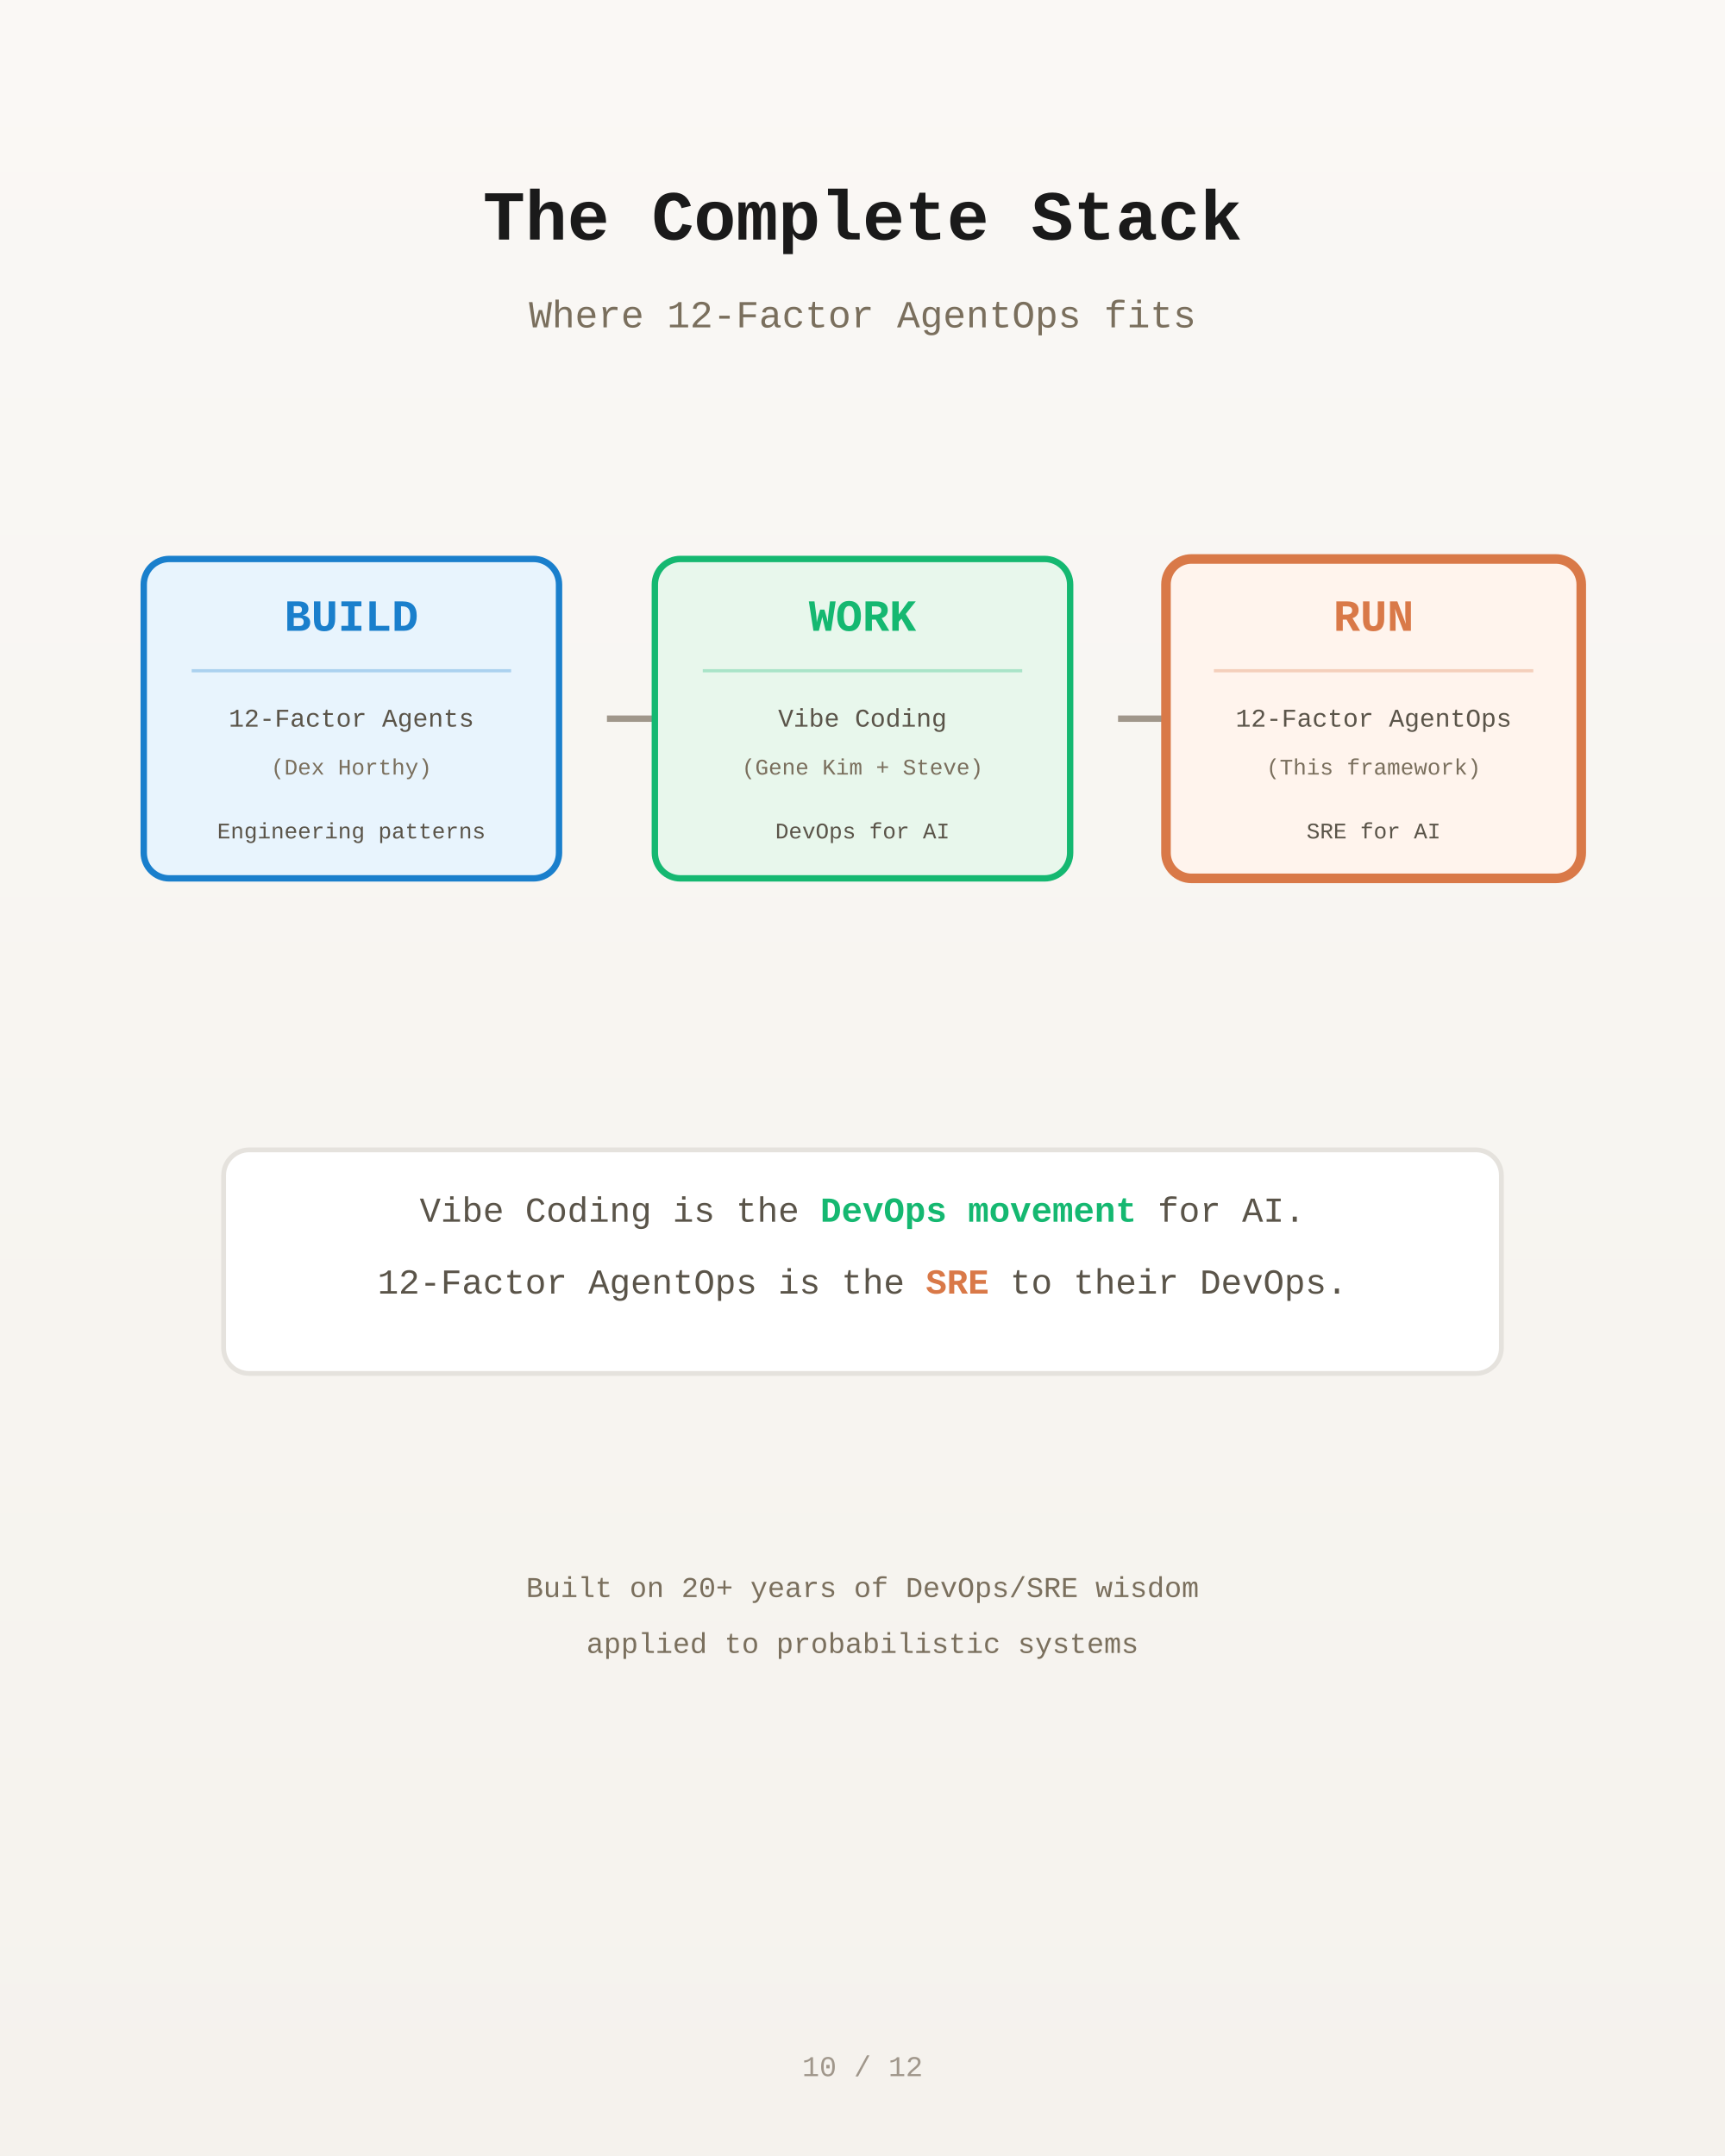
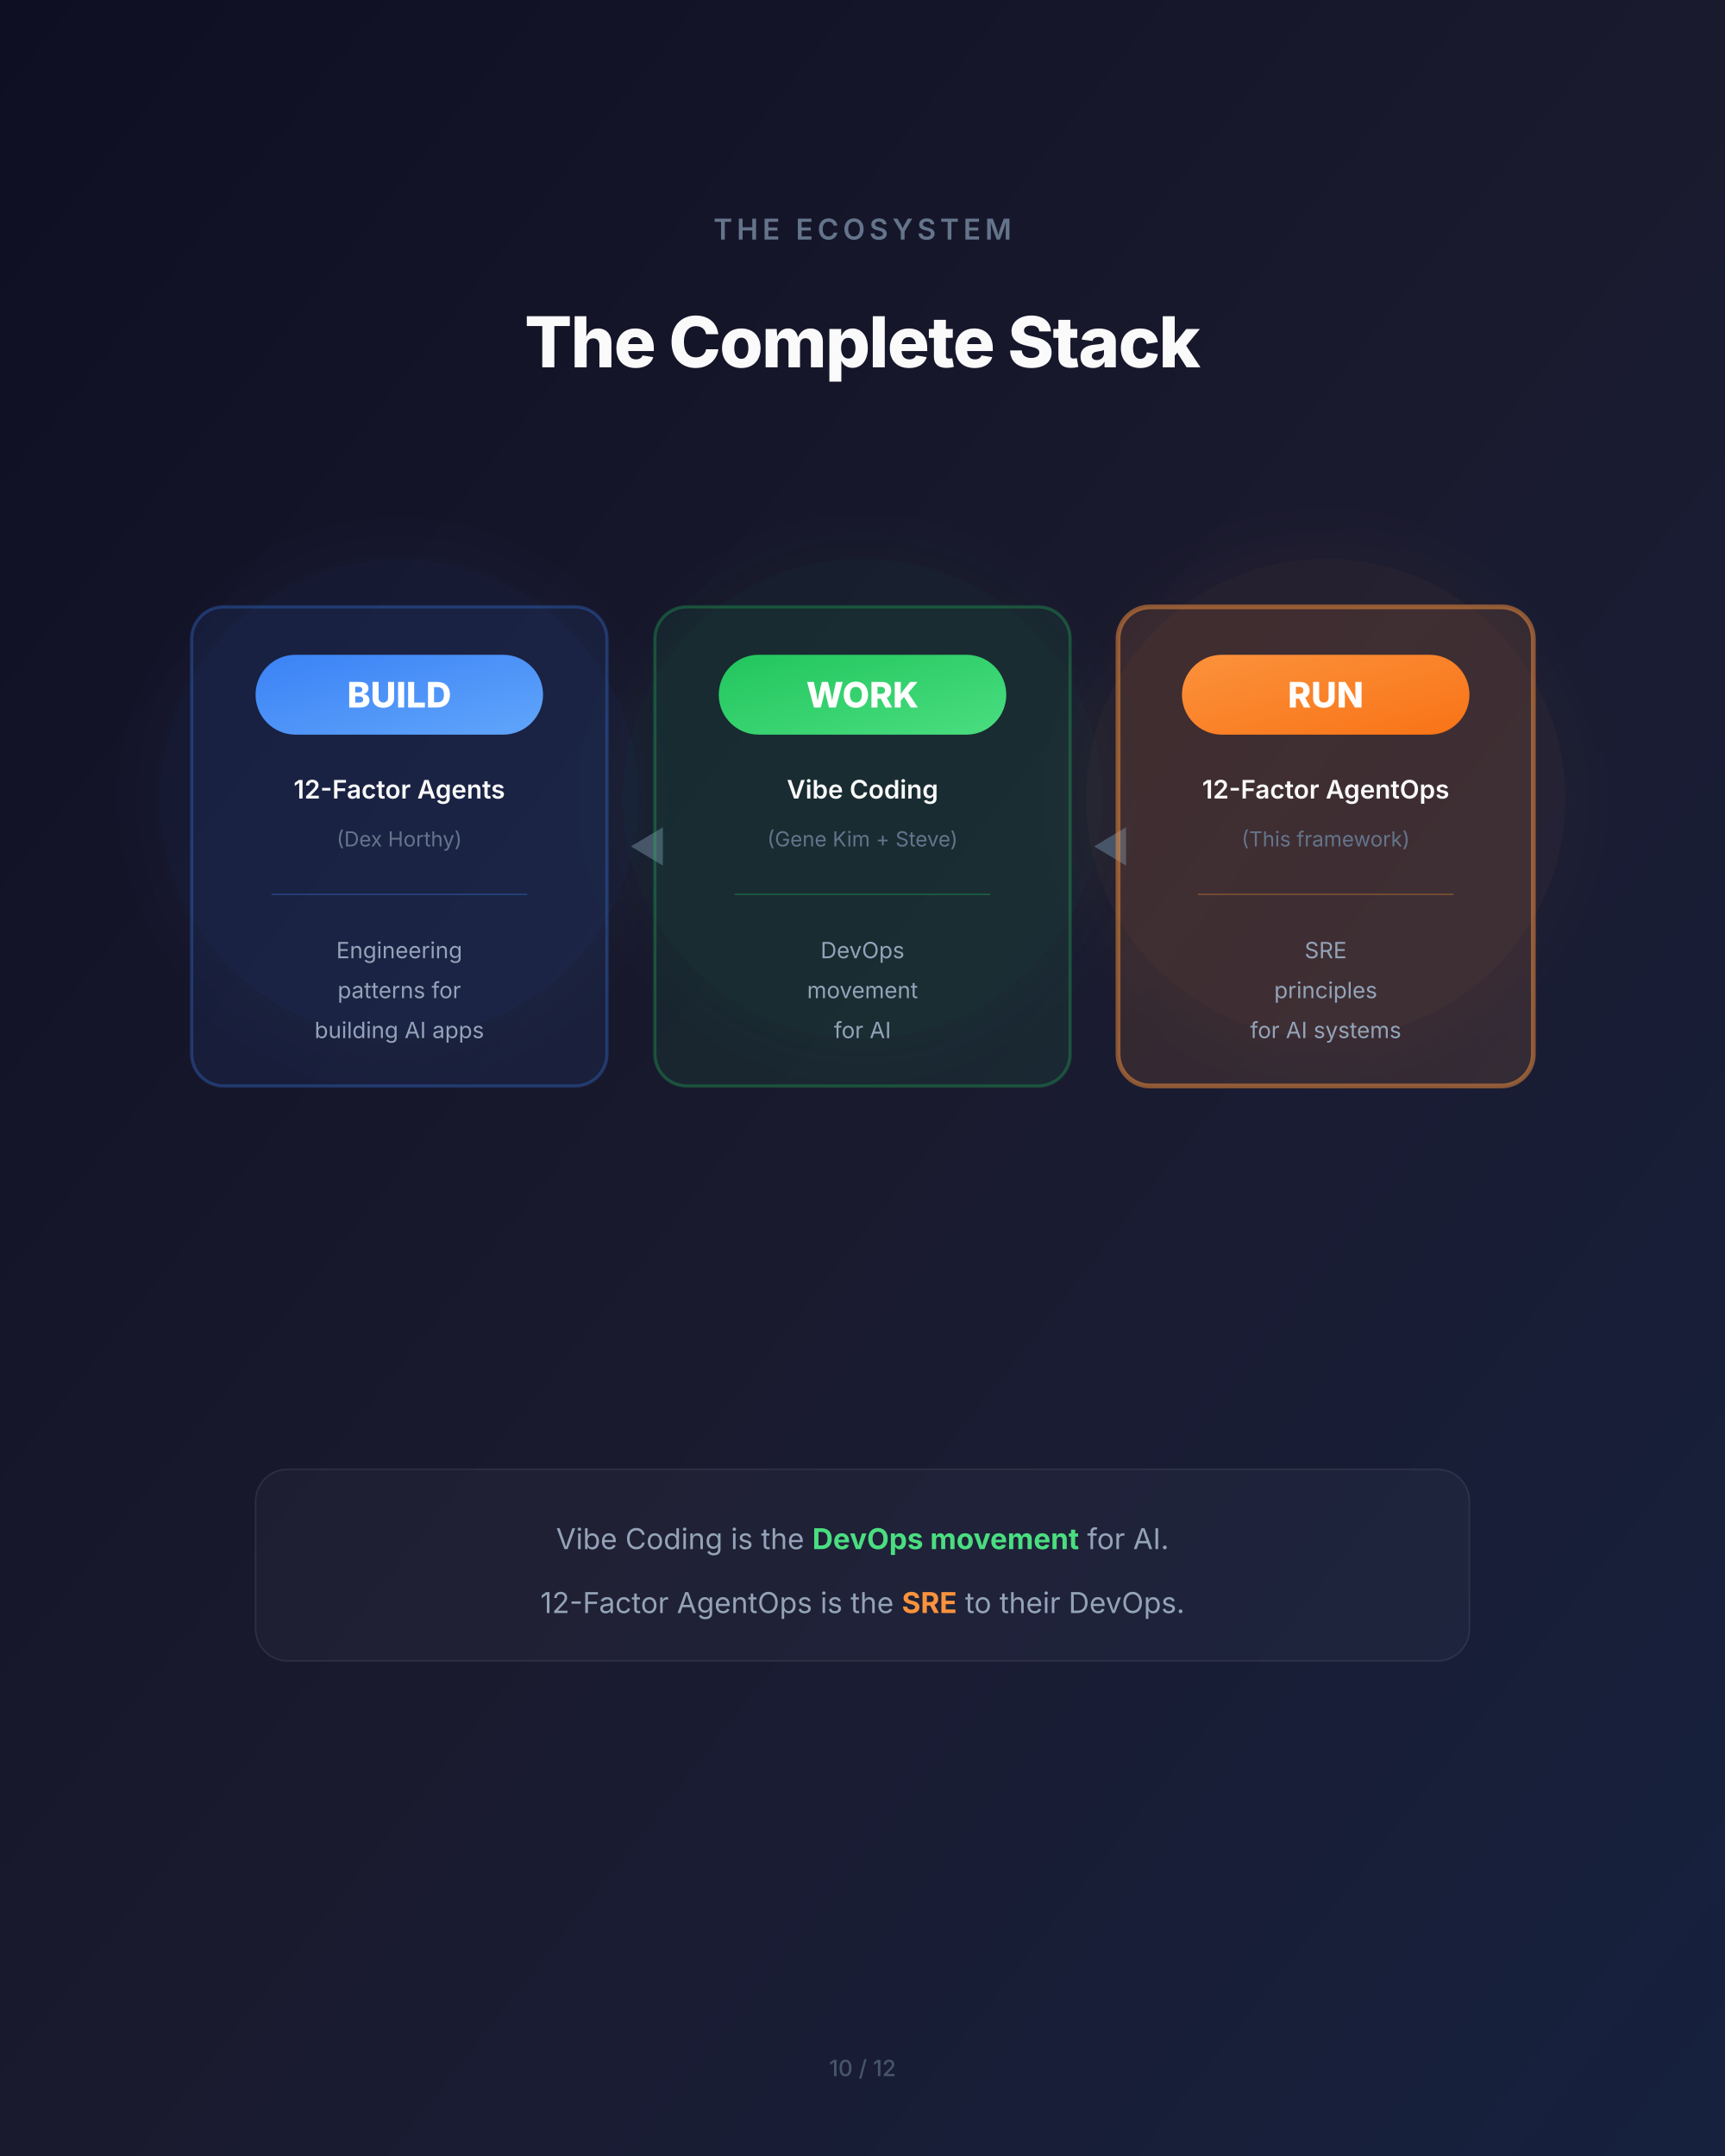
<svg xmlns="http://www.w3.org/2000/svg" viewBox="0 0 1080 1350">
  <defs>
-     <style>
-       text { font-family: 'Space Mono', 'Courier New', Courier, monospace; }
-     </style>
-     <linearGradient id="bg" x1="0%" y1="0%" x2="0%" y2="100%">
-       <stop offset="0%" style="stop-color:#FAF8F5" />
-       <stop offset="100%" style="stop-color:#F5F2ED" />
+     <linearGradient id="darkBg" x1="0%" y1="0%" x2="100%" y2="100%">
+       <stop offset="0%" style="stop-color:#0F0F23" />
+       <stop offset="50%" style="stop-color:#1a1a2e" />
+       <stop offset="100%" style="stop-color:#16213e" />
    </linearGradient>
+     <linearGradient id="blueGrad" x1="0%" y1="0%" x2="100%" y2="100%">
+       <stop offset="0%" style="stop-color:#3B82F6" />
+       <stop offset="100%" style="stop-color:#60A5FA" />
+     </linearGradient>
+     <linearGradient id="greenGrad" x1="0%" y1="0%" x2="100%" y2="100%">
+       <stop offset="0%" style="stop-color:#22C55E" />
+       <stop offset="100%" style="stop-color:#4ADE80" />
+     </linearGradient>
+     <linearGradient id="orangeGrad" x1="0%" y1="0%" x2="100%" y2="100%">
+       <stop offset="0%" style="stop-color:#FB923C" />
+       <stop offset="100%" style="stop-color:#F97316" />
+     </linearGradient>
+     <filter id="glow" x="-50%" y="-50%" width="200%" height="200%">
+       <feGaussianBlur stdDeviation="20" result="coloredBlur" />
+       <feMerge>
+         <feMergeNode in="coloredBlur" />
+         <feMergeNode in="SourceGraphic" />
+       </feMerge>
+     </filter>
  </defs>
-   <rect width="1080" height="1350" fill="url(#bg)" />
-   <g transform="translate(540, 150)">
-     <text x="0" y="0" text-anchor="middle" font-size="44" font-weight="700" fill="#1A1A1A">
-       The Complete Stack
-     </text>
-     <text x="0" y="55" text-anchor="middle" font-size="24" fill="#7A6F5D">
-       Where 12-Factor AgentOps fits
-     </text>
-   </g>
-   <g transform="translate(540, 450)">
-     <g transform="translate(-320, 0)">
-       <rect x="-130" y="-100" width="260" height="200" rx="16" fill="#E8F4FD" stroke="#1A7FCC" stroke-width="4" />
-       <text x="0" y="-55" text-anchor="middle" font-size="28" font-weight="700" fill="#1A7FCC">BUILD</text>
-       <line x1="-100" y1="-30" x2="100" y2="-30" stroke="#1A7FCC" stroke-width="2" opacity="0.3" />
-       <text x="0" y="5" text-anchor="middle" font-size="16" fill="#5A5449">12-Factor Agents</text>
-       <text x="0" y="35" text-anchor="middle" font-size="14" fill="#7A6F5D">(Dex Horthy)</text>
-       <text x="0" y="75" text-anchor="middle" font-size="14" fill="#5A5449">Engineering patterns</text>
+   <rect width="1080" height="1350" fill="url(#darkBg)" />
+   <ellipse cx="250" cy="500" rx="150" ry="150" fill="#3B82F6" opacity="0.05" filter="url(#glow)" />
+   <ellipse cx="540" cy="500" rx="150" ry="150" fill="#22C55E" opacity="0.04" filter="url(#glow)" />
+   <ellipse cx="830" cy="500" rx="150" ry="150" fill="#FB923C" opacity="0.05" filter="url(#glow)" />
+   <text x="540" y="150" text-anchor="middle" font-family="Inter, -apple-system, sans-serif" font-size="18" font-weight="600" fill="#64748B" letter-spacing="0.15em">
+     THE ECOSYSTEM
+   </text>
+   <text x="540" y="230" text-anchor="middle" font-family="Inter, -apple-system, sans-serif" font-size="44" font-weight="800" fill="#FAFAFA" letter-spacing="-0.02em">
+     The Complete Stack
+   </text>
+   <g transform="translate(540, 530)">
+     <g transform="translate(-290, 0)">
+       <rect x="-130" y="-150" width="260" height="300" rx="20" fill="rgba(59,130,246,0.08)" stroke="rgba(59,130,246,0.3)" stroke-width="2" />
+       <rect x="-90" y="-120" width="180" height="50" rx="25" fill="url(#blueGrad)" />
+       <text x="0" y="-87" text-anchor="middle" font-family="Inter, -apple-system, sans-serif" font-size="22" font-weight="800" fill="#FFFFFF">BUILD</text>
+       <text x="0" y="-30" text-anchor="middle" font-family="Inter, -apple-system, sans-serif" font-size="16" font-weight="600" fill="#FAFAFA">12-Factor Agents</text>
+       <text x="0" y="0" text-anchor="middle" font-family="Inter, -apple-system, sans-serif" font-size="13" fill="#64748B">(Dex Horthy)</text>
+       <line x1="-80" y1="30" x2="80" y2="30" stroke="#3B82F6" stroke-width="1" opacity="0.3" />
+       <text x="0" y="70" text-anchor="middle" font-family="Inter, -apple-system, sans-serif" font-size="14" fill="#94A3B8">Engineering</text>
+       <text x="0" y="95" text-anchor="middle" font-family="Inter, -apple-system, sans-serif" font-size="14" fill="#94A3B8">patterns for</text>
+       <text x="0" y="120" text-anchor="middle" font-family="Inter, -apple-system, sans-serif" font-size="14" fill="#94A3B8">building AI apps</text>
    </g>
-     <path d="M -160 0 L -100 0" stroke="#A0978B" stroke-width="4" marker-end="url(#arrow)" />
-     <polygon points="-95,0 -110,-8 -110,8" fill="#A0978B" />
+     <polygon points="-145,0 -125,-12 -125,12" fill="#475569" />
    <g transform="translate(0, 0)">
-       <rect x="-130" y="-100" width="260" height="200" rx="16" fill="#E8F7EC" stroke="#15B871" stroke-width="4" />
-       <text x="0" y="-55" text-anchor="middle" font-size="28" font-weight="700" fill="#15B871">WORK</text>
-       <line x1="-100" y1="-30" x2="100" y2="-30" stroke="#15B871" stroke-width="2" opacity="0.3" />
-       <text x="0" y="5" text-anchor="middle" font-size="16" fill="#5A5449">Vibe Coding</text>
-       <text x="0" y="35" text-anchor="middle" font-size="14" fill="#7A6F5D">(Gene Kim + Steve)</text>
-       <text x="0" y="75" text-anchor="middle" font-size="14" fill="#5A5449">DevOps for AI</text>
+       <rect x="-130" y="-150" width="260" height="300" rx="20" fill="rgba(34,197,94,0.08)" stroke="rgba(34,197,94,0.3)" stroke-width="2" />
+       <rect x="-90" y="-120" width="180" height="50" rx="25" fill="url(#greenGrad)" />
+       <text x="0" y="-87" text-anchor="middle" font-family="Inter, -apple-system, sans-serif" font-size="22" font-weight="800" fill="#FFFFFF">WORK</text>
+       <text x="0" y="-30" text-anchor="middle" font-family="Inter, -apple-system, sans-serif" font-size="16" font-weight="600" fill="#FAFAFA">Vibe Coding</text>
+       <text x="0" y="0" text-anchor="middle" font-family="Inter, -apple-system, sans-serif" font-size="13" fill="#64748B">(Gene Kim + Steve)</text>
+       <line x1="-80" y1="30" x2="80" y2="30" stroke="#22C55E" stroke-width="1" opacity="0.3" />
+       <text x="0" y="70" text-anchor="middle" font-family="Inter, -apple-system, sans-serif" font-size="14" fill="#94A3B8">DevOps</text>
+       <text x="0" y="95" text-anchor="middle" font-family="Inter, -apple-system, sans-serif" font-size="14" fill="#94A3B8">movement</text>
+       <text x="0" y="120" text-anchor="middle" font-family="Inter, -apple-system, sans-serif" font-size="14" fill="#94A3B8">for AI</text>
    </g>
-     <path d="M 160 0 L 220 0" stroke="#A0978B" stroke-width="4" />
-     <polygon points="225,0 210,-8 210,8" fill="#A0978B" />
-     <g transform="translate(320, 0)">
-       <rect x="-130" y="-100" width="260" height="200" rx="16" fill="#FFF4ED" stroke="#D97948" stroke-width="6" />
-       <text x="0" y="-55" text-anchor="middle" font-size="28" font-weight="700" fill="#D97948">RUN</text>
-       <line x1="-100" y1="-30" x2="100" y2="-30" stroke="#D97948" stroke-width="2" opacity="0.3" />
-       <text x="0" y="5" text-anchor="middle" font-size="16" fill="#5A5449">12-Factor AgentOps</text>
-       <text x="0" y="35" text-anchor="middle" font-size="14" fill="#7A6F5D">(This framework)</text>
-       <text x="0" y="75" text-anchor="middle" font-size="14" fill="#5A5449">SRE for AI</text>
+     <polygon points="145,0 165,-12 165,12" fill="#475569" />
+     <g transform="translate(290, 0)">
+       <rect x="-130" y="-150" width="260" height="300" rx="20" fill="rgba(251,146,60,0.12)" stroke="rgba(251,146,60,0.5)" stroke-width="3" />
+       <rect x="-90" y="-120" width="180" height="50" rx="25" fill="url(#orangeGrad)" />
+       <text x="0" y="-87" text-anchor="middle" font-family="Inter, -apple-system, sans-serif" font-size="22" font-weight="800" fill="#FFFFFF">RUN</text>
+       <text x="0" y="-30" text-anchor="middle" font-family="Inter, -apple-system, sans-serif" font-size="16" font-weight="600" fill="#FAFAFA">12-Factor AgentOps</text>
+       <text x="0" y="0" text-anchor="middle" font-family="Inter, -apple-system, sans-serif" font-size="13" fill="#64748B">(This framework)</text>
+       <line x1="-80" y1="30" x2="80" y2="30" stroke="#FB923C" stroke-width="1" opacity="0.3" />
+       <text x="0" y="70" text-anchor="middle" font-family="Inter, -apple-system, sans-serif" font-size="14" fill="#94A3B8">SRE</text>
+       <text x="0" y="95" text-anchor="middle" font-family="Inter, -apple-system, sans-serif" font-size="14" fill="#94A3B8">principles</text>
+       <text x="0" y="120" text-anchor="middle" font-family="Inter, -apple-system, sans-serif" font-size="14" fill="#94A3B8">for AI systems</text>
    </g>
  </g>
-   <g transform="translate(540, 780)">
-     <rect x="-400" y="-60" width="800" height="140" rx="16" fill="#FFFFFF" stroke="#E5E2DD" stroke-width="3" />
-     <text x="0" y="-15" text-anchor="middle" font-size="22" fill="#5A5449">
+   <g transform="translate(540, 980)">
+     <rect x="-380" y="-60" width="760" height="120" rx="20" fill="rgba(255,255,255,0.03)" stroke="rgba(255,255,255,0.08)" stroke-width="1" />
+     <text x="0" y="-10" text-anchor="middle" font-family="Inter, -apple-system, sans-serif" font-size="18" fill="#94A3B8">
      Vibe Coding is the
-       <tspan font-weight="700" fill="#15B871">DevOps movement</tspan>
+       <tspan font-weight="700" fill="#4ADE80">DevOps movement</tspan>
      for AI.
    </text>
-     <text x="0" y="30" text-anchor="middle" font-size="22" fill="#5A5449">
+     <text x="0" y="30" text-anchor="middle" font-family="Inter, -apple-system, sans-serif" font-size="18" fill="#94A3B8">
      12-Factor AgentOps is the
-       <tspan font-weight="700" fill="#D97948">SRE</tspan>
+       <tspan font-weight="700" fill="#FB923C">SRE</tspan>
      to their DevOps.
    </text>
  </g>
-   <g transform="translate(540, 1000)">
-     <text x="0" y="0" text-anchor="middle" font-size="18" fill="#7A6F5D">
-       Built on 20+ years of DevOps/SRE wisdom
-     </text>
-     <text x="0" y="35" text-anchor="middle" font-size="18" fill="#7A6F5D">
-       applied to probabilistic systems
-     </text>
-   </g>
-   <text x="540" y="1300" text-anchor="middle" font-size="18" fill="#A0978B">10 / 12</text>
+   <text x="540" y="1300" text-anchor="middle" font-family="Inter, -apple-system, sans-serif" font-size="14" font-weight="500" fill="#475569">10 / 12</text>
</svg>
